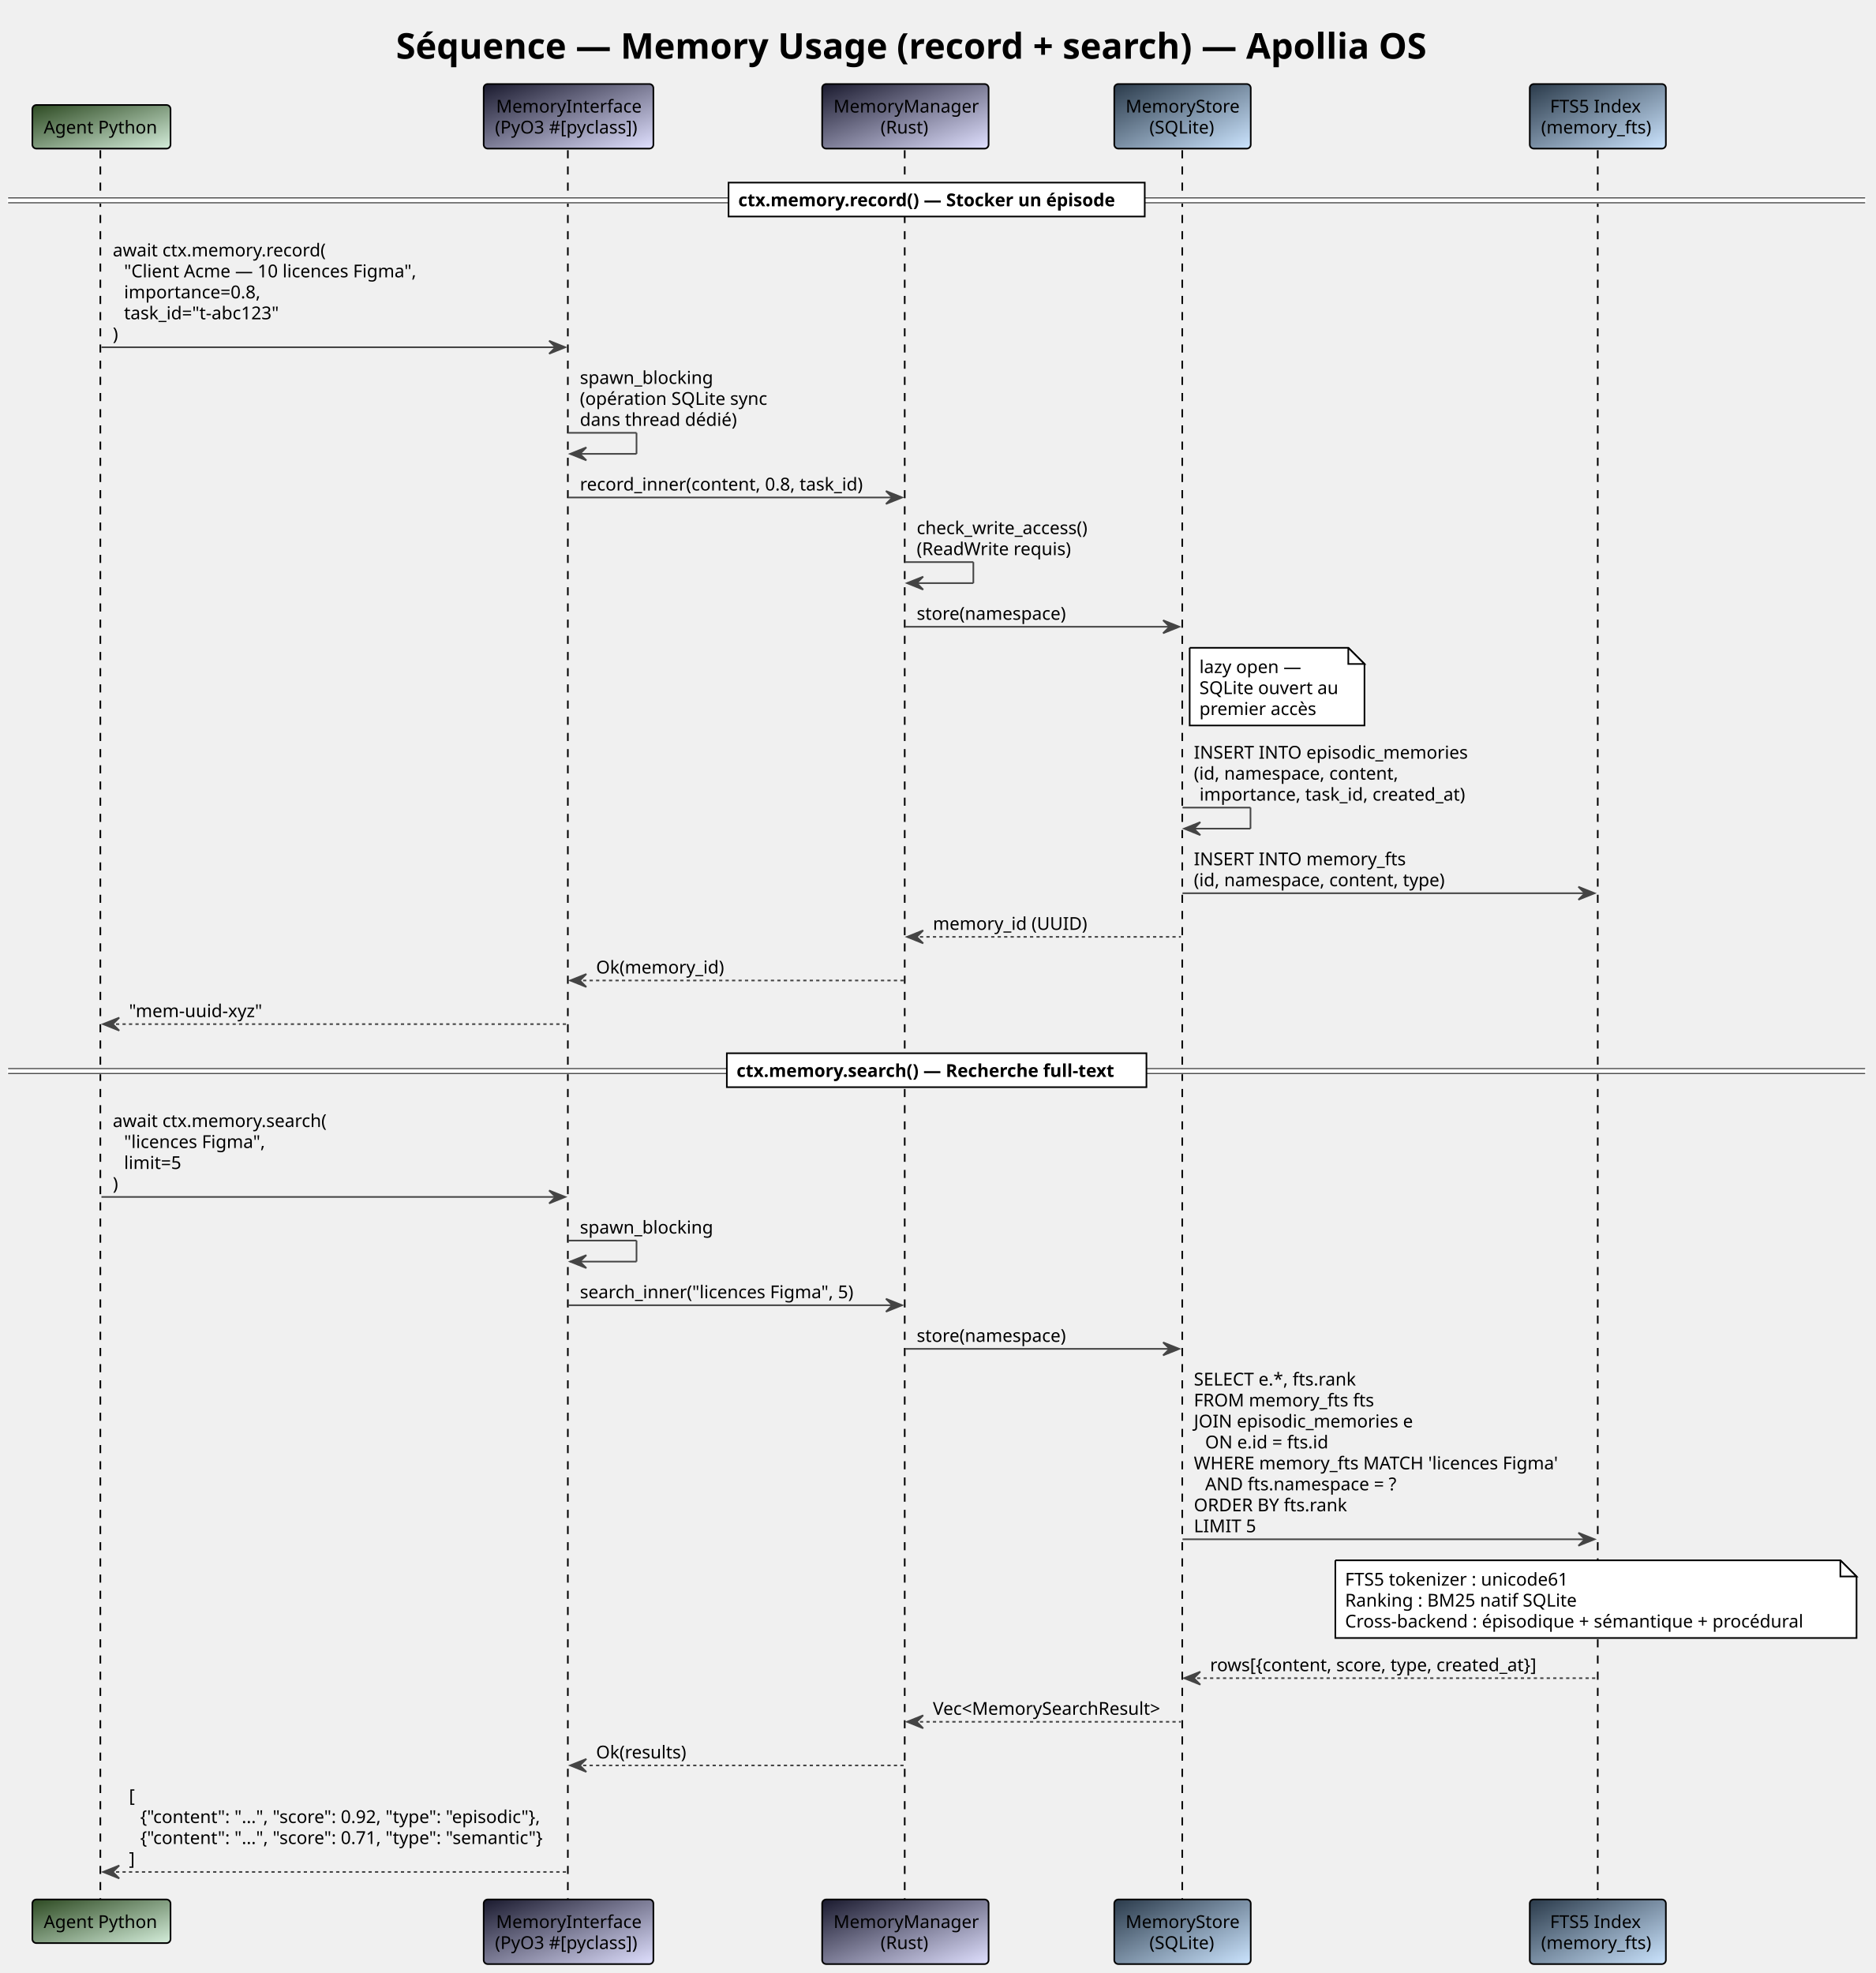
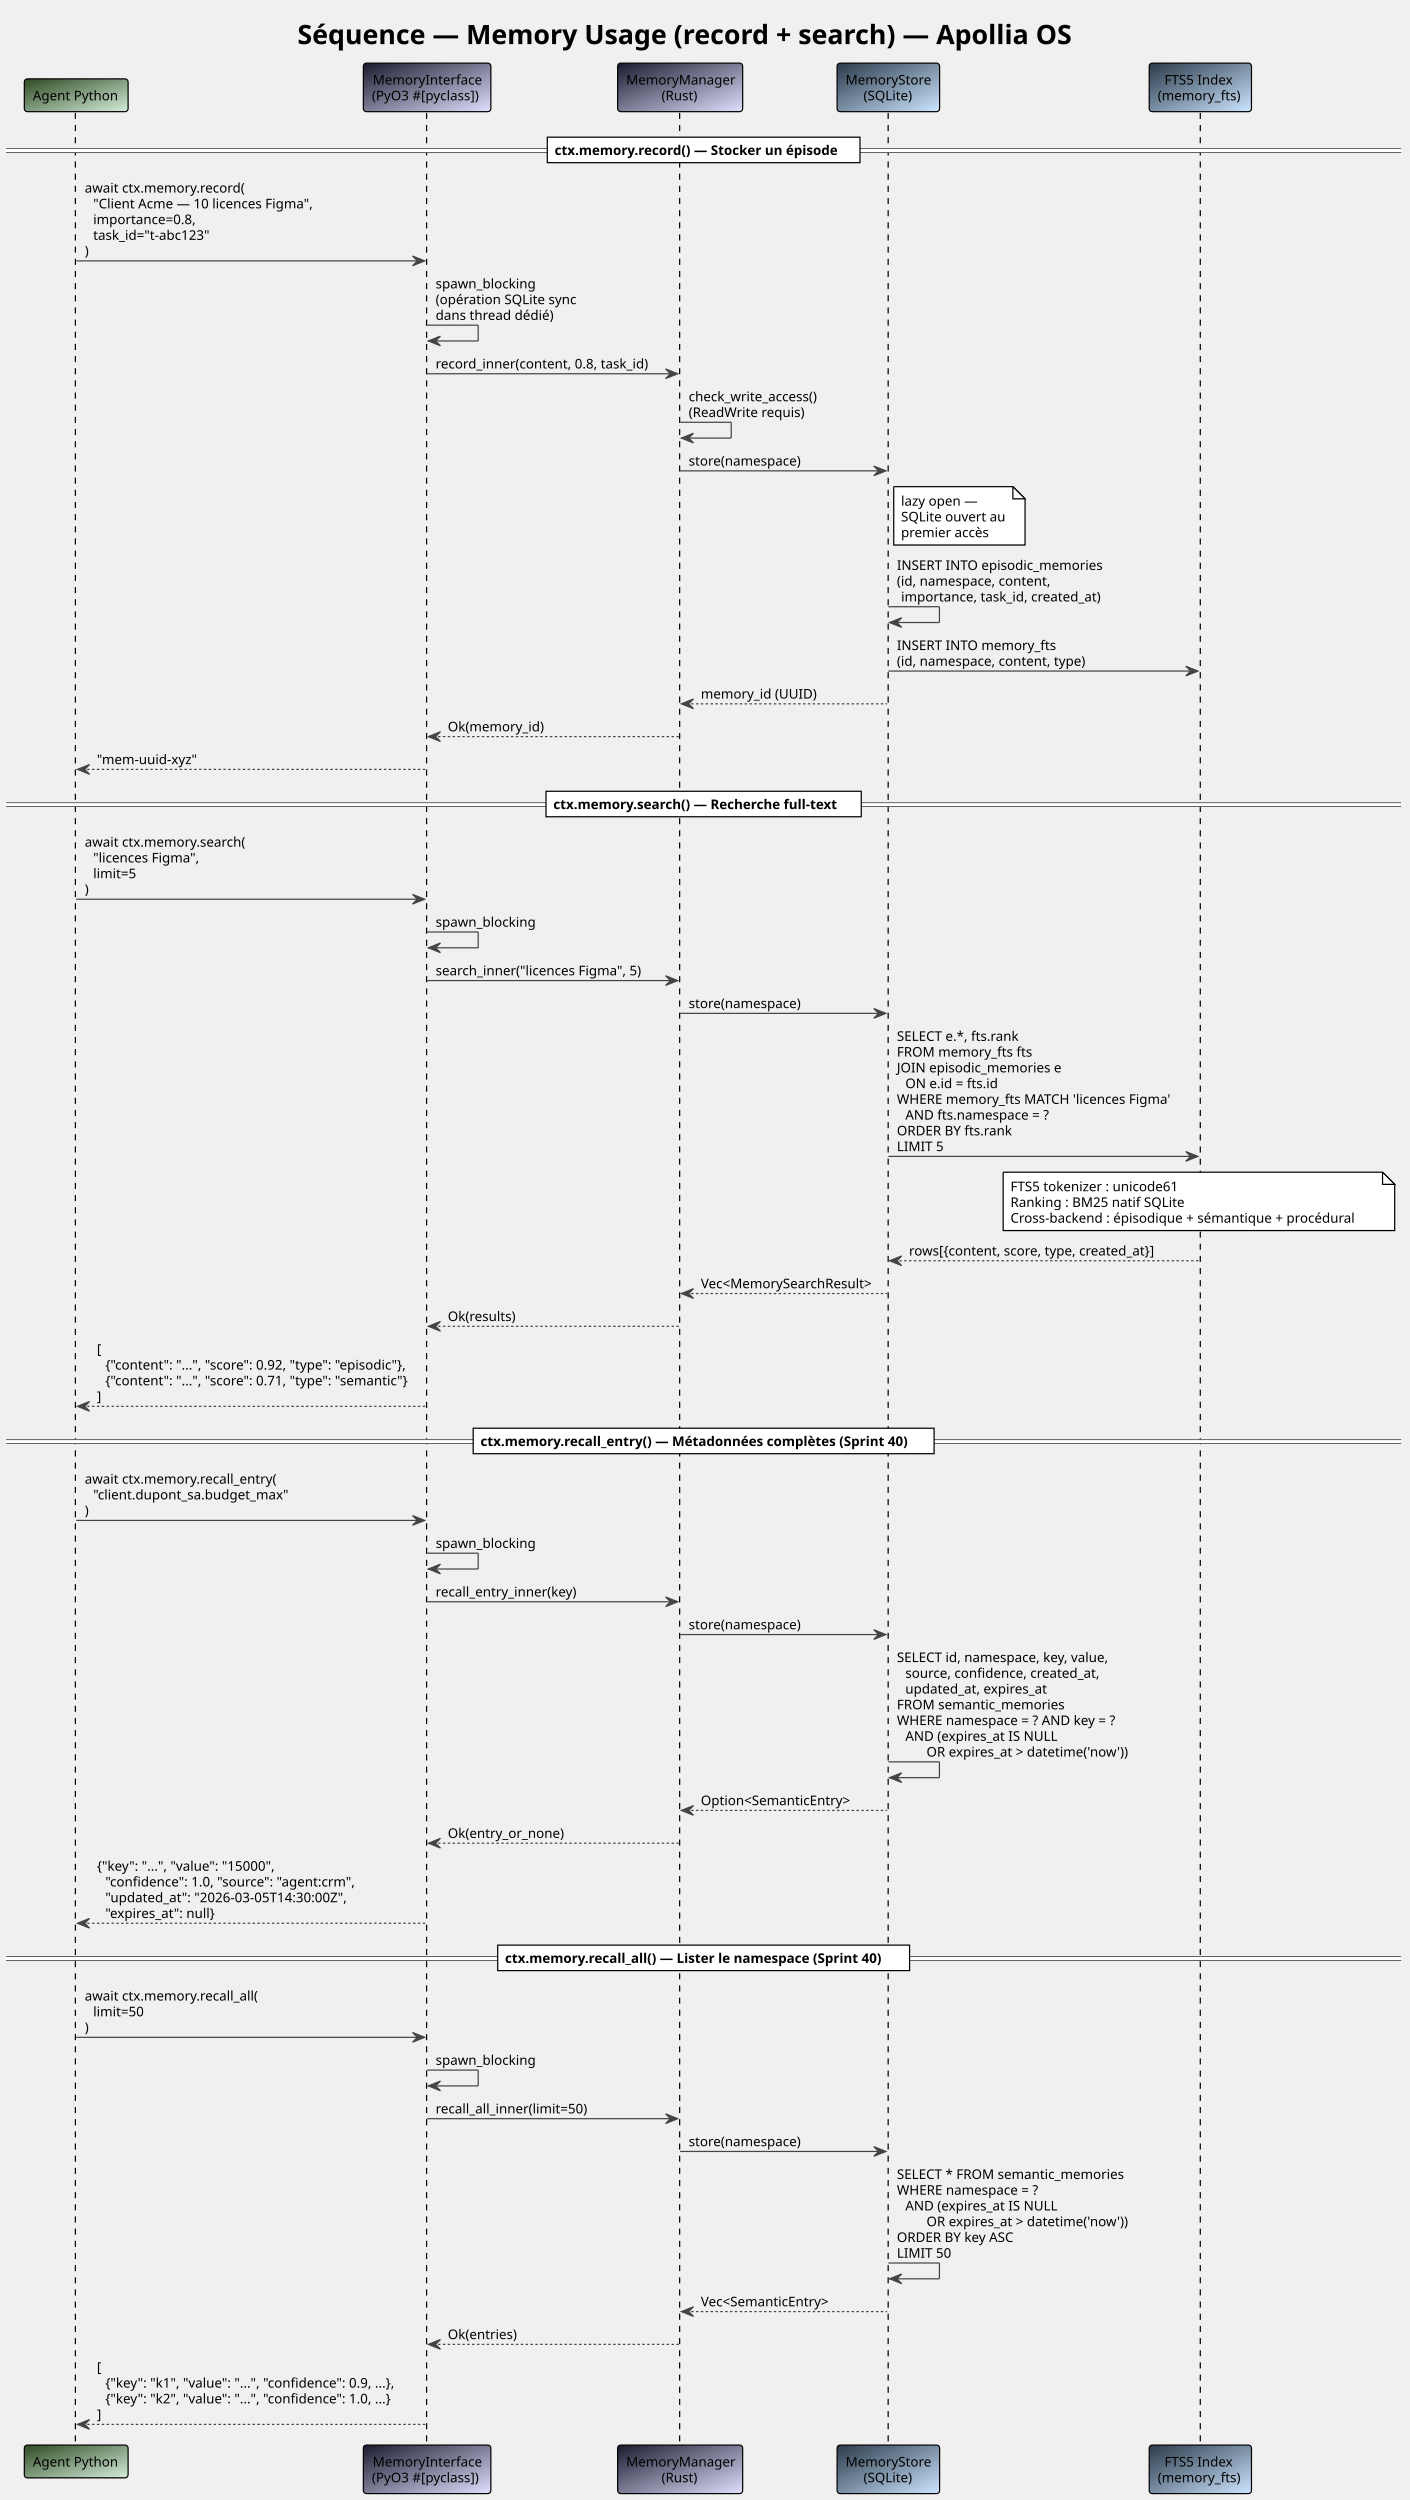
- <svg xmlns="http://www.w3.org/2000/svg" contentStyleType="text/css" data-diagram-type="SEQUENCE" height="1219px" preserveAspectRatio="none" style="width:1159px;height:1219px;background:#FFFFFF;" version="1.1" viewBox="0 0 1159 1219" width="1159px" zoomAndPan="magnify">
+ <svg xmlns="http://www.w3.org/2000/svg" contentStyleType="text/css" data-diagram-type="SEQUENCE" height="2056px" preserveAspectRatio="none" style="width:1159px;height:2056px;background:#FFFFFF;" version="1.1" viewBox="0 0 1159 2056" width="1159px" zoomAndPan="magnify">
  <defs>
-     <linearGradient id="g1u9rc0k9gikx80" x1="0%" x2="100%" y1="0%" y2="100%">
+     <linearGradient id="g13ez92pk7j3eo0" x1="0%" x2="100%" y1="0%" y2="100%">
      <stop offset="0%" stop-color="#2D4A22" />
      <stop offset="100%" stop-color="#D4EDDA" />
    </linearGradient>
-     <linearGradient id="g1u9rc0k9gikx81" x1="0%" x2="100%" y1="0%" y2="100%">
+     <linearGradient id="g13ez92pk7j3eo1" x1="0%" x2="100%" y1="0%" y2="100%">
      <stop offset="0%" stop-color="#1A1A2E" />
      <stop offset="100%" stop-color="#E0E0FF" />
    </linearGradient>
-     <linearGradient id="g1u9rc0k9gikx82" x1="0%" x2="100%" y1="0%" y2="100%">
+     <linearGradient id="g13ez92pk7j3eo2" x1="0%" x2="100%" y1="0%" y2="100%">
      <stop offset="0%" stop-color="#2A3A4A" />
      <stop offset="100%" stop-color="#CCE5FF" />
    </linearGradient>
  </defs>
  <g>
    <text fill="#000000" font-family="'JetBrains Mono'" font-size="22" font-weight="bold" lengthAdjust="spacing" textLength="667.09" x="244.628" y="36.27">Séquence — Memory Usage (record + search) — Apollia OS</text>
    <g class="participant-lifeline" data-entity-uid="part1" data-qualified-name="agent" id="part1-lifeline">
      <g>
-         <rect fill="#000000" fill-opacity="0" height="1081.754" width="8" x="58.675" y="92.82" />
-         <line style="stroke:#000000;stroke-width:1;stroke-dasharray:5,5;" x1="62" x2="62" y1="92.82" y2="1174.574" />
+         <rect fill="#000000" fill-opacity="0" height="1919.002" width="8" x="58.675" y="92.82" />
+         <line style="stroke:#000000;stroke-width:1;stroke-dasharray:5,5;" x1="62" x2="62" y1="92.82" y2="2011.822" />
      </g>
    </g>
    <g class="participant-lifeline" data-entity-uid="part2" data-qualified-name="iface" id="part2-lifeline">
      <g>
-         <rect fill="#000000" fill-opacity="0" height="1081.754" width="8" x="347.25" y="92.82" />
-         <line style="stroke:#000000;stroke-width:1;stroke-dasharray:5,5;" x1="350.826" x2="350.826" y1="92.82" y2="1174.574" />
+         <rect fill="#000000" fill-opacity="0" height="1919.002" width="8" x="347.25" y="92.82" />
+         <line style="stroke:#000000;stroke-width:1;stroke-dasharray:5,5;" x1="350.826" x2="350.826" y1="92.82" y2="2011.822" />
      </g>
    </g>
    <g class="participant-lifeline" data-entity-uid="part3" data-qualified-name="mgr" id="part3-lifeline">
      <g>
-         <rect fill="#000000" fill-opacity="0" height="1081.754" width="8" x="555.355" y="92.82" />
-         <line style="stroke:#000000;stroke-width:1;stroke-dasharray:5,5;" x1="558.946" x2="558.946" y1="92.82" y2="1174.574" />
+         <rect fill="#000000" fill-opacity="0" height="1919.002" width="8" x="555.355" y="92.82" />
+         <line style="stroke:#000000;stroke-width:1;stroke-dasharray:5,5;" x1="558.946" x2="558.946" y1="92.82" y2="2011.822" />
      </g>
    </g>
    <g class="participant-lifeline" data-entity-uid="part4" data-qualified-name="store" id="part4-lifeline">
      <g>
-         <rect fill="#000000" fill-opacity="0" height="1081.754" width="8" x="726.576" y="92.82" />
-         <line style="stroke:#000000;stroke-width:1;stroke-dasharray:5,5;" x1="730.425" x2="730.425" y1="92.82" y2="1174.574" />
+         <rect fill="#000000" fill-opacity="0" height="1919.002" width="8" x="726.576" y="92.82" />
+         <line style="stroke:#000000;stroke-width:1;stroke-dasharray:5,5;" x1="730.425" x2="730.425" y1="92.82" y2="2011.822" />
      </g>
    </g>
    <g class="participant-lifeline" data-entity-uid="part5" data-qualified-name="fts" id="part5-lifeline">
      <g>
-         <rect fill="#000000" fill-opacity="0" height="1081.754" width="8" x="983.161" y="92.82" />
-         <line style="stroke:#000000;stroke-width:1;stroke-dasharray:5,5;" x1="987.114" x2="987.114" y1="92.82" y2="1174.574" />
+         <rect fill="#000000" fill-opacity="0" height="1919.002" width="8" x="983.161" y="92.82" />
+         <line style="stroke:#000000;stroke-width:1;stroke-dasharray:5,5;" x1="987.114" x2="987.114" y1="92.82" y2="2011.822" />
      </g>
    </g>
    <g class="participant participant-head" data-entity-uid="part1" data-qualified-name="agent" id="part1-head">
-       <rect fill="url(#g1u9rc0k9gikx80)" height="26.955" rx="2.5" ry="2.5" style="stroke:#000000;stroke-width:1;" width="85.35" x="20" y="64.865" />
+       <rect fill="url(#g13ez92pk7j3eo0)" height="26.955" rx="2.5" ry="2.5" style="stroke:#000000;stroke-width:1;" width="85.35" x="20" y="64.865" />
      <text fill="#000000" font-family="'JetBrains Mono'" font-size="11" lengthAdjust="spacing" textLength="71.35" x="27" y="82.5">Agent Python</text>
    </g>
    <g class="participant participant-tail" data-entity-uid="part1" data-qualified-name="agent" id="part1-tail">
-       <rect fill="url(#g1u9rc0k9gikx80)" height="26.955" rx="2.5" ry="2.5" style="stroke:#000000;stroke-width:1;" width="85.35" x="20" y="1173.574" />
-       <text fill="#000000" font-family="'JetBrains Mono'" font-size="11" lengthAdjust="spacing" textLength="71.35" x="27" y="1191.209">Agent Python</text>
+       <rect fill="url(#g13ez92pk7j3eo0)" height="26.955" rx="2.5" ry="2.5" style="stroke:#000000;stroke-width:1;" width="85.35" x="20" y="2010.822" />
+       <text fill="#000000" font-family="'JetBrains Mono'" font-size="11" lengthAdjust="spacing" textLength="71.35" x="27" y="2028.457">Agent Python</text>
    </g>
    <g class="participant participant-head" data-entity-uid="part2" data-qualified-name="iface" id="part2-head">
-       <rect fill="url(#g1u9rc0k9gikx81)" height="39.91" rx="2.5" ry="2.5" style="stroke:#000000;stroke-width:1;" width="104.847" x="298.826" y="51.91" />
+       <rect fill="url(#g13ez92pk7j3eo1)" height="39.91" rx="2.5" ry="2.5" style="stroke:#000000;stroke-width:1;" width="104.847" x="298.826" y="51.91" />
      <text fill="#000000" font-family="'JetBrains Mono'" font-size="11" lengthAdjust="spacing" textLength="89.499" x="306.5" y="69.545">MemoryInterface</text>
      <text fill="#000000" font-family="'JetBrains Mono'" font-size="11" lengthAdjust="spacing" textLength="90.847" x="305.826" y="82.5">(PyO3 #[pyclass])</text>
    </g>
    <g class="participant participant-tail" data-entity-uid="part2" data-qualified-name="iface" id="part2-tail">
-       <rect fill="url(#g1u9rc0k9gikx81)" height="39.91" rx="2.5" ry="2.5" style="stroke:#000000;stroke-width:1;" width="104.847" x="298.826" y="1173.574" />
-       <text fill="#000000" font-family="'JetBrains Mono'" font-size="11" lengthAdjust="spacing" textLength="89.499" x="306.5" y="1191.209">MemoryInterface</text>
-       <text fill="#000000" font-family="'JetBrains Mono'" font-size="11" lengthAdjust="spacing" textLength="90.847" x="305.826" y="1204.164">(PyO3 #[pyclass])</text>
+       <rect fill="url(#g13ez92pk7j3eo1)" height="39.91" rx="2.5" ry="2.5" style="stroke:#000000;stroke-width:1;" width="104.847" x="298.826" y="2010.822" />
+       <text fill="#000000" font-family="'JetBrains Mono'" font-size="11" lengthAdjust="spacing" textLength="89.499" x="306.5" y="2028.457">MemoryInterface</text>
+       <text fill="#000000" font-family="'JetBrains Mono'" font-size="11" lengthAdjust="spacing" textLength="90.847" x="305.826" y="2041.412">(PyO3 #[pyclass])</text>
    </g>
    <g class="participant participant-head" data-entity-uid="part3" data-qualified-name="mgr" id="part3-head">
-       <rect fill="url(#g1u9rc0k9gikx81)" height="39.91" rx="2.5" ry="2.5" style="stroke:#000000;stroke-width:1;" width="102.816" x="507.946" y="51.91" />
+       <rect fill="url(#g13ez92pk7j3eo1)" height="39.91" rx="2.5" ry="2.5" style="stroke:#000000;stroke-width:1;" width="102.816" x="507.946" y="51.91" />
      <text fill="#000000" font-family="'JetBrains Mono'" font-size="11" lengthAdjust="spacing" textLength="88.816" x="514.946" y="69.545">MemoryManager</text>
      <text fill="#000000" font-family="'JetBrains Mono'" font-size="11" lengthAdjust="spacing" textLength="30.658" x="544.025" y="82.5">(Rust)</text>
    </g>
    <g class="participant participant-tail" data-entity-uid="part3" data-qualified-name="mgr" id="part3-tail">
-       <rect fill="url(#g1u9rc0k9gikx81)" height="39.91" rx="2.5" ry="2.5" style="stroke:#000000;stroke-width:1;" width="102.816" x="507.946" y="1173.574" />
-       <text fill="#000000" font-family="'JetBrains Mono'" font-size="11" lengthAdjust="spacing" textLength="88.816" x="514.946" y="1191.209">MemoryManager</text>
-       <text fill="#000000" font-family="'JetBrains Mono'" font-size="11" lengthAdjust="spacing" textLength="30.658" x="544.025" y="1204.164">(Rust)</text>
+       <rect fill="url(#g13ez92pk7j3eo1)" height="39.91" rx="2.5" ry="2.5" style="stroke:#000000;stroke-width:1;" width="102.816" x="507.946" y="2010.822" />
+       <text fill="#000000" font-family="'JetBrains Mono'" font-size="11" lengthAdjust="spacing" textLength="88.816" x="514.946" y="2028.457">MemoryManager</text>
+       <text fill="#000000" font-family="'JetBrains Mono'" font-size="11" lengthAdjust="spacing" textLength="30.658" x="544.025" y="2041.412">(Rust)</text>
    </g>
    <g class="participant participant-head" data-entity-uid="part4" data-qualified-name="store" id="part4-head">
-       <rect fill="url(#g1u9rc0k9gikx82)" height="39.91" rx="2.5" ry="2.5" style="stroke:#000000;stroke-width:1;" width="84.302" x="688.425" y="51.91" />
+       <rect fill="url(#g13ez92pk7j3eo2)" height="39.91" rx="2.5" ry="2.5" style="stroke:#000000;stroke-width:1;" width="84.302" x="688.425" y="51.91" />
      <text fill="#000000" font-family="'JetBrains Mono'" font-size="11" lengthAdjust="spacing" textLength="70.302" x="695.425" y="69.545">MemoryStore</text>
      <text fill="#000000" font-family="'JetBrains Mono'" font-size="11" lengthAdjust="spacing" textLength="40.912" x="710.12" y="82.5">(SQLite)</text>
    </g>
    <g class="participant participant-tail" data-entity-uid="part4" data-qualified-name="store" id="part4-tail">
-       <rect fill="url(#g1u9rc0k9gikx82)" height="39.91" rx="2.5" ry="2.5" style="stroke:#000000;stroke-width:1;" width="84.302" x="688.425" y="1173.574" />
-       <text fill="#000000" font-family="'JetBrains Mono'" font-size="11" lengthAdjust="spacing" textLength="70.302" x="695.425" y="1191.209">MemoryStore</text>
-       <text fill="#000000" font-family="'JetBrains Mono'" font-size="11" lengthAdjust="spacing" textLength="40.912" x="710.12" y="1204.164">(SQLite)</text>
+       <rect fill="url(#g13ez92pk7j3eo2)" height="39.91" rx="2.5" ry="2.5" style="stroke:#000000;stroke-width:1;" width="84.302" x="688.425" y="2010.822" />
+       <text fill="#000000" font-family="'JetBrains Mono'" font-size="11" lengthAdjust="spacing" textLength="70.302" x="695.425" y="2028.457">MemoryStore</text>
+       <text fill="#000000" font-family="'JetBrains Mono'" font-size="11" lengthAdjust="spacing" textLength="40.912" x="710.12" y="2041.412">(SQLite)</text>
    </g>
    <g class="participant participant-head" data-entity-uid="part5" data-qualified-name="fts" id="part5-head">
-       <rect fill="url(#g1u9rc0k9gikx82)" height="39.91" rx="2.5" ry="2.5" style="stroke:#000000;stroke-width:1;" width="84.093" x="945.114" y="51.91" />
+       <rect fill="url(#g13ez92pk7j3eo2)" height="39.91" rx="2.5" ry="2.5" style="stroke:#000000;stroke-width:1;" width="84.093" x="945.114" y="51.91" />
      <text fill="#000000" font-family="'JetBrains Mono'" font-size="11" lengthAdjust="spacing" textLength="59.007" x="957.657" y="69.545">FTS5 Index</text>
      <text fill="#000000" font-family="'JetBrains Mono'" font-size="11" lengthAdjust="spacing" textLength="70.093" x="952.114" y="82.5">(memory_fts)</text>
    </g>
    <g class="participant participant-tail" data-entity-uid="part5" data-qualified-name="fts" id="part5-tail">
-       <rect fill="url(#g1u9rc0k9gikx82)" height="39.91" rx="2.5" ry="2.5" style="stroke:#000000;stroke-width:1;" width="84.093" x="945.114" y="1173.574" />
-       <text fill="#000000" font-family="'JetBrains Mono'" font-size="11" lengthAdjust="spacing" textLength="59.007" x="957.657" y="1191.209">FTS5 Index</text>
-       <text fill="#000000" font-family="'JetBrains Mono'" font-size="11" lengthAdjust="spacing" textLength="70.093" x="952.114" y="1204.164">(memory_fts)</text>
+       <rect fill="url(#g13ez92pk7j3eo2)" height="39.91" rx="2.5" ry="2.5" style="stroke:#000000;stroke-width:1;" width="84.093" x="945.114" y="2010.822" />
+       <text fill="#000000" font-family="'JetBrains Mono'" font-size="11" lengthAdjust="spacing" textLength="59.007" x="957.657" y="2028.457">FTS5 Index</text>
+       <text fill="#000000" font-family="'JetBrains Mono'" font-size="11" lengthAdjust="spacing" textLength="70.093" x="952.114" y="2041.412">(memory_fts)</text>
    </g>
    <rect fill="#FFFFFF" height="3" style="stroke:#FFFFFF;stroke-width:1;" width="1147.345" x="5" y="122.298" />
    <line style="stroke:#000000;stroke-width:0.5;" x1="5" x2="1152.345" y1="122.298" y2="122.298" />
    <line style="stroke:#000000;stroke-width:0.5;" x1="5" x2="1152.345" y1="125.298" y2="125.298" />
    <rect fill="#FFFFFF" height="20.955" style="stroke:#000000;stroke-width:1;" width="257.128" x="450.109" y="112.82" />
    <text fill="#000000" font-family="'JetBrains Mono'" font-size="11" font-weight="bold" lengthAdjust="spacing" textLength="239.502" x="456.109" y="127.455">ctx.memory.record() — Stocker un épisode</text>
    <g class="message" data-entity-1="part1" data-entity-2="part2" id="msg1">
      <polygon fill="#444444" points="339.25,210.551,349.25,214.551,339.25,218.551,343.25,214.551" style="stroke:#444444;stroke-width:1;" />
      <line style="stroke:#444444;stroke-width:1;" x1="62.675" x2="345.25" y1="214.551" y2="214.551" />
      <text fill="#000000" font-family="'JetBrains Mono'" font-size="11" lengthAdjust="spacing" textLength="136.549" x="69.675" y="158.41">await ctx.memory.record(</text>
      <text fill="#000000" font-family="'JetBrains Mono'" font-size="11" lengthAdjust="spacing" textLength="189.272" x="76.636" y="171.365">"Client Acme — 10 licences Figma",</text>
      <text fill="#000000" font-family="'JetBrains Mono'" font-size="11" lengthAdjust="spacing" textLength="90.025" x="76.636" y="184.32">importance=0.8,</text>
      <text fill="#000000" font-family="'JetBrains Mono'" font-size="11" lengthAdjust="spacing" textLength="104.769" x="76.636" y="197.275">task_id="t-abc123"</text>
      <text fill="#000000" font-family="'JetBrains Mono'" font-size="11" lengthAdjust="spacing" textLength="3.577" x="69.675" y="210.231">)</text>
    </g>
    <g class="message" data-entity-1="part2" data-entity-2="part2" id="msg2">
      <line style="stroke:#444444;stroke-width:1;" x1="351.25" x2="393.25" y1="267.416" y2="267.416" />
      <line style="stroke:#444444;stroke-width:1;" x1="393.25" x2="393.25" y1="267.416" y2="280.416" />
      <line style="stroke:#444444;stroke-width:1;" x1="352.25" x2="393.25" y1="280.416" y2="280.416" />
      <polygon fill="#444444" points="362.25,276.416,352.25,280.416,362.25,284.416,358.25,280.416" style="stroke:#444444;stroke-width:1;" />
      <text fill="#000000" font-family="'JetBrains Mono'" font-size="11" lengthAdjust="spacing" textLength="85.196" x="358.25" y="237.185">spawn_blocking</text>
      <text fill="#000000" font-family="'JetBrains Mono'" font-size="11" lengthAdjust="spacing" textLength="119.373" x="358.25" y="250.141">(opération SQLite sync</text>
      <text fill="#000000" font-family="'JetBrains Mono'" font-size="11" lengthAdjust="spacing" textLength="99.822" x="358.25" y="263.096">dans thread dédié)</text>
    </g>
    <g class="message" data-entity-1="part2" data-entity-2="part3" id="msg3">
      <polygon fill="#444444" points="547.355,303.371,557.355,307.371,547.355,311.371,551.355,307.371" style="stroke:#444444;stroke-width:1;" />
      <line style="stroke:#444444;stroke-width:1;" x1="351.25" x2="553.355" y1="307.371" y2="307.371" />
      <text fill="#000000" font-family="'JetBrains Mono'" font-size="11" lengthAdjust="spacing" textLength="184.105" x="358.25" y="303.051">record_inner(content, 0.8, task_id)</text>
    </g>
    <g class="message" data-entity-1="part3" data-entity-2="part3" id="msg4">
      <line style="stroke:#444444;stroke-width:1;" x1="559.355" x2="601.355" y1="347.281" y2="347.281" />
      <line style="stroke:#444444;stroke-width:1;" x1="601.355" x2="601.355" y1="347.281" y2="360.281" />
      <line style="stroke:#444444;stroke-width:1;" x1="560.355" x2="601.355" y1="360.281" y2="360.281" />
      <polygon fill="#444444" points="570.355,356.281,560.355,360.281,570.355,364.281,566.355,360.281" style="stroke:#444444;stroke-width:1;" />
      <text fill="#000000" font-family="'JetBrains Mono'" font-size="11" lengthAdjust="spacing" textLength="109.893" x="566.355" y="330.006">check_write_access()</text>
      <text fill="#000000" font-family="'JetBrains Mono'" font-size="11" lengthAdjust="spacing" textLength="97.217" x="566.355" y="342.961">(ReadWrite requis)</text>
    </g>
    <g class="message" data-entity-1="part3" data-entity-2="part4" id="msg5">
      <polygon fill="#444444" points="718.576,383.236,728.576,387.236,718.576,391.236,722.576,387.236" style="stroke:#444444;stroke-width:1;" />
      <line style="stroke:#444444;stroke-width:1;" x1="559.355" x2="724.576" y1="387.236" y2="387.236" />
      <text fill="#000000" font-family="'JetBrains Mono'" font-size="11" lengthAdjust="spacing" textLength="93.93" x="566.355" y="382.916">store(namespace)</text>
    </g>
    <path d="M735,400.236 L735,448.236 L843,448.236 L843,410.236 L833,400.236 L735,400.236" fill="#FFFFFF" style="stroke:#000000;stroke-width:1;" />
    <path d="M833,400.236 L833,410.236 L843,410.236 L833,400.236" fill="#FFFFFF" style="stroke:#000000;stroke-width:1;" />
    <text fill="#000000" font-family="'JetBrains Mono'" font-size="11" lengthAdjust="spacing" textLength="65.903" x="741" y="415.871">lazy open —</text>
    <text fill="#000000" font-family="'JetBrains Mono'" font-size="11" lengthAdjust="spacing" textLength="87.64" x="741" y="428.826">SQLite ouvert au</text>
    <text fill="#000000" font-family="'JetBrains Mono'" font-size="11" lengthAdjust="spacing" textLength="74.191" x="741" y="441.781">premier accès</text>
    <g class="message" data-entity-1="part4" data-entity-2="part4" id="msg6">
      <line style="stroke:#444444;stroke-width:1;" x1="730.576" x2="772.576" y1="498.967" y2="498.967" />
      <line style="stroke:#444444;stroke-width:1;" x1="772.576" x2="772.576" y1="498.967" y2="511.967" />
      <line style="stroke:#444444;stroke-width:1;" x1="731.576" x2="772.576" y1="511.967" y2="511.967" />
      <polygon fill="#444444" points="741.576,507.967,731.576,511.967,741.576,515.967,737.576,511.967" style="stroke:#444444;stroke-width:1;" />
      <text fill="#000000" font-family="'JetBrains Mono'" font-size="11" lengthAdjust="spacing" textLength="173.524" x="737.576" y="468.736">INSERT INTO episodic_memories</text>
      <text fill="#000000" font-family="'JetBrains Mono'" font-size="11" lengthAdjust="spacing" textLength="131.151" x="737.576" y="481.691">(id, namespace, content,</text>
      <text fill="#000000" font-family="'JetBrains Mono'" font-size="11" lengthAdjust="spacing" textLength="170.93" x="741.057" y="494.647">importance, task_id, created_at)</text>
    </g>
    <g class="message" data-entity-1="part4" data-entity-2="part5" id="msg7">
      <polygon fill="#444444" points="975.161,547.877,985.161,551.877,975.161,555.877,979.161,551.877" style="stroke:#444444;stroke-width:1;" />
      <line style="stroke:#444444;stroke-width:1;" x1="730.576" x2="981.161" y1="551.877" y2="551.877" />
      <text fill="#000000" font-family="'JetBrains Mono'" font-size="11" lengthAdjust="spacing" textLength="133.789" x="737.576" y="534.602">INSERT INTO memory_fts</text>
      <text fill="#000000" font-family="'JetBrains Mono'" font-size="11" lengthAdjust="spacing" textLength="161.122" x="737.576" y="547.557">(id, namespace, content, type)</text>
    </g>
    <g class="message" data-entity-1="part4" data-entity-2="part3" id="msg8">
      <polygon fill="#444444" points="570.355,574.832,560.355,578.832,570.355,582.832,566.355,578.832" style="stroke:#444444;stroke-width:1;" />
      <line style="stroke:#444444;stroke-width:1;stroke-dasharray:2,2;" x1="564.355" x2="729.576" y1="578.832" y2="578.832" />
      <text fill="#000000" font-family="'JetBrains Mono'" font-size="11" lengthAdjust="spacing" textLength="96.561" x="576.355" y="574.512">memory_id (UUID)</text>
    </g>
    <g class="message" data-entity-1="part3" data-entity-2="part2" id="msg9">
      <polygon fill="#444444" points="362.25,601.787,352.25,605.787,362.25,609.787,358.25,605.787" style="stroke:#444444;stroke-width:1;" />
      <line style="stroke:#444444;stroke-width:1;stroke-dasharray:2,2;" x1="356.25" x2="558.355" y1="605.787" y2="605.787" />
      <text fill="#000000" font-family="'JetBrains Mono'" font-size="11" lengthAdjust="spacing" textLength="81.404" x="368.25" y="601.467">Ok(memory_id)</text>
    </g>
    <g class="message" data-entity-1="part2" data-entity-2="part1" id="msg10">
      <polygon fill="#444444" points="73.675,628.742,63.675,632.742,73.675,636.742,69.675,632.742" style="stroke:#444444;stroke-width:1;" />
      <line style="stroke:#444444;stroke-width:1;stroke-dasharray:2,2;" x1="67.675" x2="350.25" y1="632.742" y2="632.742" />
      <text fill="#000000" font-family="'JetBrains Mono'" font-size="11" lengthAdjust="spacing" textLength="90.17" x="79.675" y="628.422">"mem-uuid-xyz"</text>
    </g>
    <rect fill="#FFFFFF" height="3" style="stroke:#FFFFFF;stroke-width:1;" width="1147.345" x="5" y="660.22" />
    <line style="stroke:#000000;stroke-width:0.5;" x1="5" x2="1152.345" y1="660.22" y2="660.22" />
    <line style="stroke:#000000;stroke-width:0.5;" x1="5" x2="1152.345" y1="663.22" y2="663.22" />
    <rect fill="#FFFFFF" height="20.955" style="stroke:#000000;stroke-width:1;" width="259.239" x="449.053" y="650.742" />
    <text fill="#000000" font-family="'JetBrains Mono'" font-size="11" font-weight="bold" lengthAdjust="spacing" textLength="241.613" x="455.053" y="665.377">ctx.memory.search() — Recherche full-text</text>
    <g class="message" data-entity-1="part1" data-entity-2="part2" id="msg11">
      <polygon fill="#444444" points="339.25,735.518,349.25,739.518,339.25,743.518,343.25,739.518" style="stroke:#444444;stroke-width:1;" />
      <line style="stroke:#444444;stroke-width:1;" x1="62.675" x2="345.25" y1="739.518" y2="739.518" />
      <text fill="#000000" font-family="'JetBrains Mono'" font-size="11" lengthAdjust="spacing" textLength="136.877" x="69.675" y="696.332">await ctx.memory.search(</text>
      <text fill="#000000" font-family="'JetBrains Mono'" font-size="11" lengthAdjust="spacing" textLength="89.778" x="76.636" y="709.287">"licences Figma",</text>
      <text fill="#000000" font-family="'JetBrains Mono'" font-size="11" lengthAdjust="spacing" textLength="39.623" x="76.636" y="722.242">limit=5</text>
      <text fill="#000000" font-family="'JetBrains Mono'" font-size="11" lengthAdjust="spacing" textLength="3.577" x="69.675" y="735.197">)</text>
    </g>
    <g class="message" data-entity-1="part2" data-entity-2="part2" id="msg12">
      <line style="stroke:#444444;stroke-width:1;" x1="351.25" x2="393.25" y1="766.473" y2="766.473" />
      <line style="stroke:#444444;stroke-width:1;" x1="393.25" x2="393.25" y1="766.473" y2="779.473" />
      <line style="stroke:#444444;stroke-width:1;" x1="352.25" x2="393.25" y1="779.473" y2="779.473" />
      <polygon fill="#444444" points="362.25,775.473,352.25,779.473,362.25,783.473,358.25,779.473" style="stroke:#444444;stroke-width:1;" />
      <text fill="#000000" font-family="'JetBrains Mono'" font-size="11" lengthAdjust="spacing" textLength="85.196" x="358.25" y="762.152">spawn_blocking</text>
    </g>
    <g class="message" data-entity-1="part2" data-entity-2="part3" id="msg13">
      <polygon fill="#444444" points="547.355,802.428,557.355,806.428,547.355,810.428,551.355,806.428" style="stroke:#444444;stroke-width:1;" />
      <line style="stroke:#444444;stroke-width:1;" x1="351.25" x2="553.355" y1="806.428" y2="806.428" />
      <text fill="#000000" font-family="'JetBrains Mono'" font-size="11" lengthAdjust="spacing" textLength="175.103" x="358.25" y="802.107">search_inner("licences Figma", 5)</text>
    </g>
    <g class="message" data-entity-1="part3" data-entity-2="part4" id="msg14">
      <polygon fill="#444444" points="718.576,829.383,728.576,833.383,718.576,837.383,722.576,833.383" style="stroke:#444444;stroke-width:1;" />
      <line style="stroke:#444444;stroke-width:1;" x1="559.355" x2="724.576" y1="833.383" y2="833.383" />
      <text fill="#000000" font-family="'JetBrains Mono'" font-size="11" lengthAdjust="spacing" textLength="93.93" x="566.355" y="829.062">store(namespace)</text>
    </g>
    <g class="message" data-entity-1="part4" data-entity-2="part5" id="msg15">
      <polygon fill="#444444" points="975.161,947.023,985.161,951.023,975.161,955.023,979.161,951.023" style="stroke:#444444;stroke-width:1;" />
      <line style="stroke:#444444;stroke-width:1;" x1="730.576" x2="981.161" y1="951.023" y2="951.023" />
      <text fill="#000000" font-family="'JetBrains Mono'" font-size="11" lengthAdjust="spacing" textLength="104.71" x="737.576" y="856.018">SELECT e.*, fts.rank</text>
      <text fill="#000000" font-family="'JetBrains Mono'" font-size="11" lengthAdjust="spacing" textLength="114.539" x="737.576" y="868.973">FROM memory_fts fts</text>
      <text fill="#000000" font-family="'JetBrains Mono'" font-size="11" lengthAdjust="spacing" textLength="139.025" x="737.576" y="881.928">JOIN episodic_memories e</text>
      <text fill="#000000" font-family="'JetBrains Mono'" font-size="11" lengthAdjust="spacing" textLength="82.919" x="744.537" y="894.883">ON e.id = fts.id</text>
      <text fill="#000000" font-family="'JetBrains Mono'" font-size="11" lengthAdjust="spacing" textLength="232.584" x="737.576" y="907.838">WHERE memory_fts MATCH 'licences Figma'</text>
      <text fill="#000000" font-family="'JetBrains Mono'" font-size="11" lengthAdjust="spacing" textLength="124.695" x="744.537" y="920.793">AND fts.namespace = ?</text>
      <text fill="#000000" font-family="'JetBrains Mono'" font-size="11" lengthAdjust="spacing" textLength="97.877" x="737.576" y="933.748">ORDER BY fts.rank</text>
      <text fill="#000000" font-family="'JetBrains Mono'" font-size="11" lengthAdjust="spacing" textLength="39.069" x="737.576" y="946.703">LIMIT 5</text>
    </g>
    <path d="M825,964.023 L825,1012.023 L1147,1012.023 L1147,974.023 L1137,964.023 L825,964.023" fill="#FFFFFF" style="stroke:#000000;stroke-width:1;" />
    <path d="M1137,964.023 L1137,974.023 L1147,974.023 L1137,964.023" fill="#FFFFFF" style="stroke:#000000;stroke-width:1;" />
    <text fill="#000000" font-family="'JetBrains Mono'" font-size="11" lengthAdjust="spacing" textLength="146.212" x="831" y="979.658">FTS5 tokenizer : unicode61</text>
    <text fill="#000000" font-family="'JetBrains Mono'" font-size="11" lengthAdjust="spacing" textLength="148.264" x="831" y="992.613">Ranking : BM25 natif SQLite</text>
    <text fill="#000000" font-family="'JetBrains Mono'" font-size="11" lengthAdjust="spacing" textLength="301.345" x="831" y="1005.568">Cross-backend : épisodique + sémantique + procédural</text>
    <g class="message" data-entity-1="part5" data-entity-2="part4" id="msg16">
      <polygon fill="#444444" points="741.576,1032.844,731.576,1036.844,741.576,1040.844,737.576,1036.844" style="stroke:#444444;stroke-width:1;" />
      <line style="stroke:#444444;stroke-width:1;stroke-dasharray:2,2;" x1="735.576" x2="986.161" y1="1036.844" y2="1036.844" />
      <text fill="#000000" font-family="'JetBrains Mono'" font-size="11" lengthAdjust="spacing" textLength="207.668" x="747.576" y="1032.523">rows[{content, score, type, created_at}]</text>
    </g>
    <g class="message" data-entity-1="part4" data-entity-2="part3" id="msg17">
      <polygon fill="#444444" points="570.355,1059.799,560.355,1063.799,570.355,1067.799,566.355,1063.799" style="stroke:#444444;stroke-width:1;" />
      <line style="stroke:#444444;stroke-width:1;stroke-dasharray:2,2;" x1="564.355" x2="729.576" y1="1063.799" y2="1063.799" />
      <text fill="#000000" font-family="'JetBrains Mono'" font-size="11" lengthAdjust="spacing" textLength="147.222" x="576.355" y="1059.478">Vec&lt;MemorySearchResult&gt;</text>
    </g>
    <g class="message" data-entity-1="part3" data-entity-2="part2" id="msg18">
      <polygon fill="#444444" points="362.25,1086.754,352.25,1090.754,362.25,1094.754,358.25,1090.754" style="stroke:#444444;stroke-width:1;" />
      <line style="stroke:#444444;stroke-width:1;stroke-dasharray:2,2;" x1="356.25" x2="558.355" y1="1090.754" y2="1090.754" />
      <text fill="#000000" font-family="'JetBrains Mono'" font-size="11" lengthAdjust="spacing" textLength="58.094" x="368.25" y="1086.434">Ok(results)</text>
    </g>
    <g class="message" data-entity-1="part2" data-entity-2="part1" id="msg19">
      <polygon fill="#444444" points="73.675,1152.574,63.675,1156.574,73.675,1160.574,69.675,1156.574" style="stroke:#444444;stroke-width:1;" />
      <line style="stroke:#444444;stroke-width:1;stroke-dasharray:2,2;" x1="67.675" x2="350.25" y1="1156.574" y2="1156.574" />
      <text fill="#000000" font-family="'JetBrains Mono'" font-size="11" lengthAdjust="spacing" textLength="3.577" x="79.675" y="1113.389">[</text>
      <text fill="#000000" font-family="'JetBrains Mono'" font-size="11" lengthAdjust="spacing" textLength="257.592" x="86.636" y="1126.344">{"content": "...", "score": 0.92, "type": "episodic"},</text>
      <text fill="#000000" font-family="'JetBrains Mono'" font-size="11" lengthAdjust="spacing" textLength="257.614" x="86.636" y="1139.299">{"content": "...", "score": 0.71, "type": "semantic"}</text>
      <text fill="#000000" font-family="'JetBrains Mono'" font-size="11" lengthAdjust="spacing" textLength="3.577" x="79.675" y="1152.254">]</text>
    </g>
+     <rect fill="#FFFFFF" height="3" style="stroke:#FFFFFF;stroke-width:1;" width="1147.345" x="5" y="1184.052" />
+     <line style="stroke:#000000;stroke-width:0.5;" x1="5" x2="1152.345" y1="1184.052" y2="1184.052" />
+     <line style="stroke:#000000;stroke-width:0.5;" x1="5" x2="1152.345" y1="1187.052" y2="1187.052" />
+     <rect fill="#FFFFFF" height="20.955" style="stroke:#000000;stroke-width:1;" width="379.041" x="389.152" y="1174.574" />
+     <text fill="#000000" font-family="'JetBrains Mono'" font-size="11" font-weight="bold" lengthAdjust="spacing" textLength="361.416" x="395.152" y="1189.209">ctx.memory.recall_entry() — Métadonnées complètes (Sprint 40)</text>
+     <g class="message" data-entity-1="part1" data-entity-2="part2" id="msg20">
+       <polygon fill="#444444" points="339.25,1246.395,349.25,1250.395,339.25,1254.395,343.25,1250.395" style="stroke:#444444;stroke-width:1;" />
+       <line style="stroke:#444444;stroke-width:1;" x1="62.675" x2="345.25" y1="1250.395" y2="1250.395" />
+       <text fill="#000000" font-family="'JetBrains Mono'" font-size="11" lengthAdjust="spacing" textLength="163.62" x="69.675" y="1220.164">await ctx.memory.recall_entry(</text>
+       <text fill="#000000" font-family="'JetBrains Mono'" font-size="11" lengthAdjust="spacing" textLength="166.16" x="76.636" y="1233.119">"client.dupont_sa.budget_max"</text>
+       <text fill="#000000" font-family="'JetBrains Mono'" font-size="11" lengthAdjust="spacing" textLength="3.577" x="69.675" y="1246.074">)</text>
+     </g>
+     <g class="message" data-entity-1="part2" data-entity-2="part2" id="msg21">
+       <line style="stroke:#444444;stroke-width:1;" x1="351.25" x2="393.25" y1="1277.35" y2="1277.35" />
+       <line style="stroke:#444444;stroke-width:1;" x1="393.25" x2="393.25" y1="1277.35" y2="1290.35" />
+       <line style="stroke:#444444;stroke-width:1;" x1="352.25" x2="393.25" y1="1290.35" y2="1290.35" />
+       <polygon fill="#444444" points="362.25,1286.35,352.25,1290.35,362.25,1294.35,358.25,1290.35" style="stroke:#444444;stroke-width:1;" />
+       <text fill="#000000" font-family="'JetBrains Mono'" font-size="11" lengthAdjust="spacing" textLength="85.196" x="358.25" y="1273.029">spawn_blocking</text>
+     </g>
+     <g class="message" data-entity-1="part2" data-entity-2="part3" id="msg22">
+       <polygon fill="#444444" points="547.355,1313.305,557.355,1317.305,547.355,1321.305,551.355,1317.305" style="stroke:#444444;stroke-width:1;" />
+       <line style="stroke:#444444;stroke-width:1;" x1="351.25" x2="553.355" y1="1317.305" y2="1317.305" />
+       <text fill="#000000" font-family="'JetBrains Mono'" font-size="11" lengthAdjust="spacing" textLength="119.936" x="358.25" y="1312.984">recall_entry_inner(key)</text>
+     </g>
+     <g class="message" data-entity-1="part3" data-entity-2="part4" id="msg23">
+       <polygon fill="#444444" points="718.576,1340.26,728.576,1344.26,718.576,1348.26,722.576,1344.26" style="stroke:#444444;stroke-width:1;" />
+       <line style="stroke:#444444;stroke-width:1;" x1="559.355" x2="724.576" y1="1344.26" y2="1344.26" />
+       <text fill="#000000" font-family="'JetBrains Mono'" font-size="11" lengthAdjust="spacing" textLength="93.93" x="566.355" y="1339.939">store(namespace)</text>
+     </g>
+     <g class="message" data-entity-1="part4" data-entity-2="part4" id="msg24">
+       <line style="stroke:#444444;stroke-width:1;" x1="730.576" x2="772.576" y1="1448.945" y2="1448.945" />
+       <line style="stroke:#444444;stroke-width:1;" x1="772.576" x2="772.576" y1="1448.945" y2="1461.945" />
+       <line style="stroke:#444444;stroke-width:1;" x1="731.576" x2="772.576" y1="1461.945" y2="1461.945" />
+       <polygon fill="#444444" points="741.576,1457.945,731.576,1461.945,741.576,1465.945,737.576,1461.945" style="stroke:#444444;stroke-width:1;" />
+       <text fill="#000000" font-family="'JetBrains Mono'" font-size="11" lengthAdjust="spacing" textLength="182.102" x="737.576" y="1366.895">SELECT id, namespace, key, value,</text>
+       <text fill="#000000" font-family="'JetBrains Mono'" font-size="11" lengthAdjust="spacing" textLength="166.133" x="744.537" y="1379.85">source, confidence, created_at,</text>
+       <text fill="#000000" font-family="'JetBrains Mono'" font-size="11" lengthAdjust="spacing" textLength="121.467" x="744.537" y="1392.805">updated_at, expires_at</text>
+       <text fill="#000000" font-family="'JetBrains Mono'" font-size="11" lengthAdjust="spacing" textLength="140.529" x="737.576" y="1405.76">FROM semantic_memories</text>
+       <text fill="#000000" font-family="'JetBrains Mono'" font-size="11" lengthAdjust="spacing" textLength="189.433" x="737.576" y="1418.715">WHERE namespace = ? AND key = ?</text>
+       <text fill="#000000" font-family="'JetBrains Mono'" font-size="11" lengthAdjust="spacing" textLength="129.449" x="744.537" y="1431.67">AND (expires_at IS NULL</text>
+       <text fill="#000000" font-family="'JetBrains Mono'" font-size="11" lengthAdjust="spacing" textLength="174.351" x="761.939" y="1444.625">OR expires_at &gt; datetime('now'))</text>
+     </g>
+     <g class="message" data-entity-1="part4" data-entity-2="part3" id="msg25">
+       <polygon fill="#444444" points="570.355,1484.9,560.355,1488.9,570.355,1492.9,566.355,1488.9" style="stroke:#444444;stroke-width:1;" />
+       <line style="stroke:#444444;stroke-width:1;stroke-dasharray:2,2;" x1="564.355" x2="729.576" y1="1488.9" y2="1488.9" />
+       <text fill="#000000" font-family="'JetBrains Mono'" font-size="11" lengthAdjust="spacing" textLength="129.137" x="576.355" y="1484.58">Option&lt;SemanticEntry&gt;</text>
+     </g>
+     <g class="message" data-entity-1="part3" data-entity-2="part2" id="msg26">
+       <polygon fill="#444444" points="362.25,1511.855,352.25,1515.855,362.25,1519.855,358.25,1515.855" style="stroke:#444444;stroke-width:1;" />
+       <line style="stroke:#444444;stroke-width:1;stroke-dasharray:2,2;" x1="356.25" x2="558.355" y1="1515.855" y2="1515.855" />
+       <text fill="#000000" font-family="'JetBrains Mono'" font-size="11" lengthAdjust="spacing" textLength="98.243" x="368.25" y="1511.535">Ok(entry_or_none)</text>
+     </g>
+     <g class="message" data-entity-1="part2" data-entity-2="part1" id="msg27">
+       <polygon fill="#444444" points="73.675,1577.676,63.675,1581.676,73.675,1585.676,69.675,1581.676" style="stroke:#444444;stroke-width:1;" />
+       <line style="stroke:#444444;stroke-width:1;stroke-dasharray:2,2;" x1="67.675" x2="350.25" y1="1581.676" y2="1581.676" />
+       <text fill="#000000" font-family="'JetBrains Mono'" font-size="11" lengthAdjust="spacing" textLength="152.238" x="79.675" y="1538.49">{"key": "...", "value": "15000",</text>
+       <text fill="#000000" font-family="'JetBrains Mono'" font-size="11" lengthAdjust="spacing" textLength="213.834" x="86.636" y="1551.445">"confidence": 1.0, "source": "agent:crm",</text>
+       <text fill="#000000" font-family="'JetBrains Mono'" font-size="11" lengthAdjust="spacing" textLength="217.153" x="86.636" y="1564.4">"updated_at": "2026-03-05T14:30:00Z",</text>
+       <text fill="#000000" font-family="'JetBrains Mono'" font-size="11" lengthAdjust="spacing" textLength="93.672" x="86.636" y="1577.355">"expires_at": null}</text>
+     </g>
+     <rect fill="#FFFFFF" height="3" style="stroke:#FFFFFF;stroke-width:1;" width="1147.345" x="5" y="1609.153" />
+     <line style="stroke:#000000;stroke-width:0.5;" x1="5" x2="1152.345" y1="1609.153" y2="1609.153" />
+     <line style="stroke:#000000;stroke-width:0.5;" x1="5" x2="1152.345" y1="1612.153" y2="1612.153" />
+     <rect fill="#FFFFFF" height="20.955" style="stroke:#000000;stroke-width:1;" width="338.736" x="409.304" y="1599.676" />
+     <text fill="#000000" font-family="'JetBrains Mono'" font-size="11" font-weight="bold" lengthAdjust="spacing" textLength="321.111" x="415.304" y="1614.311">ctx.memory.recall_all() — Lister le namespace (Sprint 40)</text>
+     <g class="message" data-entity-1="part1" data-entity-2="part2" id="msg28">
+       <polygon fill="#444444" points="339.25,1671.496,349.25,1675.496,339.25,1679.496,343.25,1675.496" style="stroke:#444444;stroke-width:1;" />
+       <line style="stroke:#444444;stroke-width:1;" x1="62.675" x2="345.25" y1="1675.496" y2="1675.496" />
+       <text fill="#000000" font-family="'JetBrains Mono'" font-size="11" lengthAdjust="spacing" textLength="148.736" x="69.675" y="1645.266">await ctx.memory.recall_all(</text>
+       <text fill="#000000" font-family="'JetBrains Mono'" font-size="11" lengthAdjust="spacing" textLength="46.578" x="76.636" y="1658.221">limit=50</text>
+       <text fill="#000000" font-family="'JetBrains Mono'" font-size="11" lengthAdjust="spacing" textLength="3.577" x="69.675" y="1671.176">)</text>
+     </g>
+     <g class="message" data-entity-1="part2" data-entity-2="part2" id="msg29">
+       <line style="stroke:#444444;stroke-width:1;" x1="351.25" x2="393.25" y1="1702.451" y2="1702.451" />
+       <line style="stroke:#444444;stroke-width:1;" x1="393.25" x2="393.25" y1="1702.451" y2="1715.451" />
+       <line style="stroke:#444444;stroke-width:1;" x1="352.25" x2="393.25" y1="1715.451" y2="1715.451" />
+       <polygon fill="#444444" points="362.25,1711.451,352.25,1715.451,362.25,1719.451,358.25,1715.451" style="stroke:#444444;stroke-width:1;" />
+       <text fill="#000000" font-family="'JetBrains Mono'" font-size="11" lengthAdjust="spacing" textLength="85.196" x="358.25" y="1698.131">spawn_blocking</text>
+     </g>
+     <g class="message" data-entity-1="part2" data-entity-2="part3" id="msg30">
+       <polygon fill="#444444" points="547.355,1738.406,557.355,1742.406,547.355,1746.406,551.355,1742.406" style="stroke:#444444;stroke-width:1;" />
+       <line style="stroke:#444444;stroke-width:1;" x1="351.25" x2="553.355" y1="1742.406" y2="1742.406" />
+       <text fill="#000000" font-family="'JetBrains Mono'" font-size="11" lengthAdjust="spacing" textLength="133.327" x="358.25" y="1738.086">recall_all_inner(limit=50)</text>
+     </g>
+     <g class="message" data-entity-1="part3" data-entity-2="part4" id="msg31">
+       <polygon fill="#444444" points="718.576,1765.361,728.576,1769.361,718.576,1773.361,722.576,1769.361" style="stroke:#444444;stroke-width:1;" />
+       <line style="stroke:#444444;stroke-width:1;" x1="559.355" x2="724.576" y1="1769.361" y2="1769.361" />
+       <text fill="#000000" font-family="'JetBrains Mono'" font-size="11" lengthAdjust="spacing" textLength="93.93" x="566.355" y="1765.041">store(namespace)</text>
+     </g>
+     <g class="message" data-entity-1="part4" data-entity-2="part4" id="msg32">
+       <line style="stroke:#444444;stroke-width:1;" x1="730.576" x2="772.576" y1="1861.092" y2="1861.092" />
+       <line style="stroke:#444444;stroke-width:1;" x1="772.576" x2="772.576" y1="1861.092" y2="1874.092" />
+       <line style="stroke:#444444;stroke-width:1;" x1="731.576" x2="772.576" y1="1874.092" y2="1874.092" />
+       <polygon fill="#444444" points="741.576,1870.092,731.576,1874.092,741.576,1878.092,737.576,1874.092" style="stroke:#444444;stroke-width:1;" />
+       <text fill="#000000" font-family="'JetBrains Mono'" font-size="11" lengthAdjust="spacing" textLength="191.071" x="737.576" y="1791.996">SELECT * FROM semantic_memories</text>
+       <text fill="#000000" font-family="'JetBrains Mono'" font-size="11" lengthAdjust="spacing" textLength="119.867" x="737.576" y="1804.951">WHERE namespace = ?</text>
+       <text fill="#000000" font-family="'JetBrains Mono'" font-size="11" lengthAdjust="spacing" textLength="129.449" x="744.537" y="1817.906">AND (expires_at IS NULL</text>
+       <text fill="#000000" font-family="'JetBrains Mono'" font-size="11" lengthAdjust="spacing" textLength="174.351" x="761.939" y="1830.861">OR expires_at &gt; datetime('now'))</text>
+       <text fill="#000000" font-family="'JetBrains Mono'" font-size="11" lengthAdjust="spacing" textLength="99.709" x="737.576" y="1843.816">ORDER BY key ASC</text>
+       <text fill="#000000" font-family="'JetBrains Mono'" font-size="11" lengthAdjust="spacing" textLength="46.025" x="737.576" y="1856.772">LIMIT 50</text>
+     </g>
+     <g class="message" data-entity-1="part4" data-entity-2="part3" id="msg33">
+       <polygon fill="#444444" points="570.355,1897.047,560.355,1901.047,570.355,1905.047,566.355,1901.047" style="stroke:#444444;stroke-width:1;" />
+       <line style="stroke:#444444;stroke-width:1;stroke-dasharray:2,2;" x1="564.355" x2="729.576" y1="1901.047" y2="1901.047" />
+       <text fill="#000000" font-family="'JetBrains Mono'" font-size="11" lengthAdjust="spacing" textLength="111.746" x="576.355" y="1896.727">Vec&lt;SemanticEntry&gt;</text>
+     </g>
+     <g class="message" data-entity-1="part3" data-entity-2="part2" id="msg34">
+       <polygon fill="#444444" points="362.25,1924.002,352.25,1928.002,362.25,1932.002,358.25,1928.002" style="stroke:#444444;stroke-width:1;" />
+       <line style="stroke:#444444;stroke-width:1;stroke-dasharray:2,2;" x1="356.25" x2="558.355" y1="1928.002" y2="1928.002" />
+       <text fill="#000000" font-family="'JetBrains Mono'" font-size="11" lengthAdjust="spacing" textLength="58.615" x="368.25" y="1923.682">Ok(entries)</text>
+     </g>
+     <g class="message" data-entity-1="part2" data-entity-2="part1" id="msg35">
+       <polygon fill="#444444" points="73.675,1989.822,63.675,1993.822,73.675,1997.822,69.675,1993.822" style="stroke:#444444;stroke-width:1;" />
+       <line style="stroke:#444444;stroke-width:1;stroke-dasharray:2,2;" x1="67.675" x2="350.25" y1="1993.822" y2="1993.822" />
+       <text fill="#000000" font-family="'JetBrains Mono'" font-size="11" lengthAdjust="spacing" textLength="3.577" x="79.675" y="1950.637">[</text>
+       <text fill="#000000" font-family="'JetBrains Mono'" font-size="11" lengthAdjust="spacing" textLength="249.439" x="86.636" y="1963.592">{"key": "k1", "value": "...", "confidence": 0.9, ...},</text>
+       <text fill="#000000" font-family="'JetBrains Mono'" font-size="11" lengthAdjust="spacing" textLength="245.958" x="86.636" y="1976.547">{"key": "k2", "value": "...", "confidence": 1.0, ...}</text>
+       <text fill="#000000" font-family="'JetBrains Mono'" font-size="11" lengthAdjust="spacing" textLength="3.577" x="79.675" y="1989.502">]</text>
+     </g>
  </g>
</svg>
